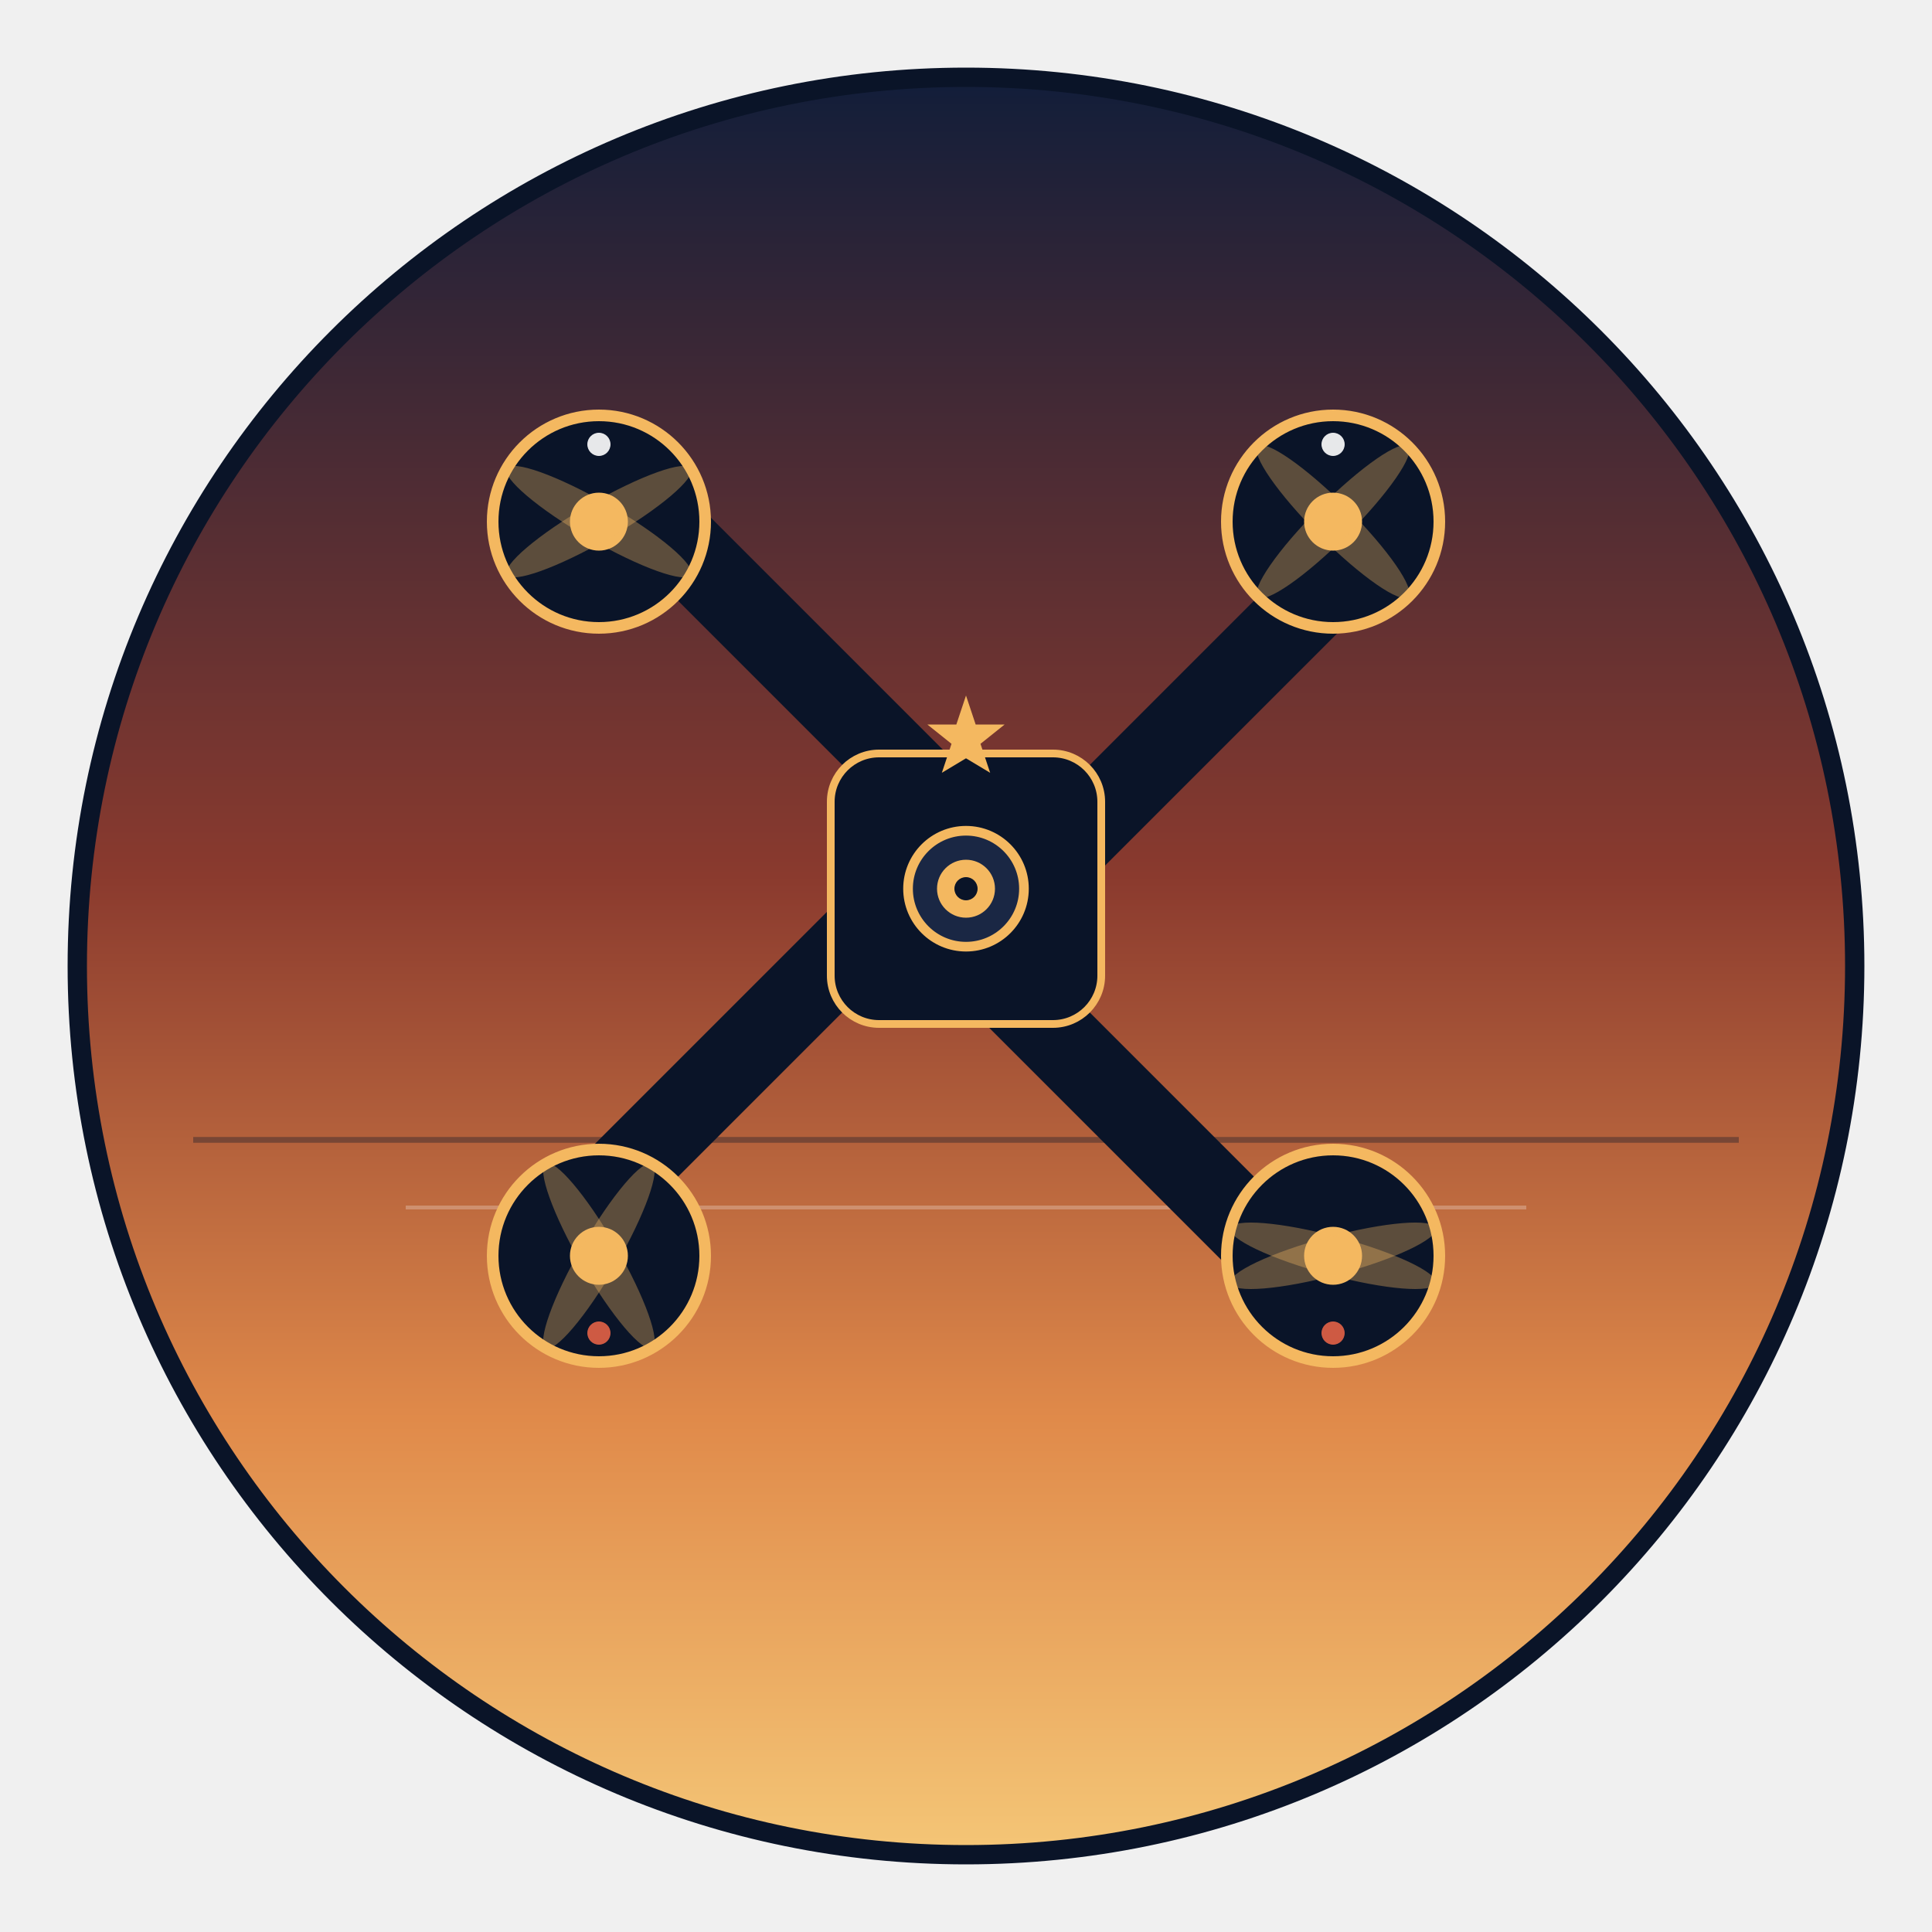
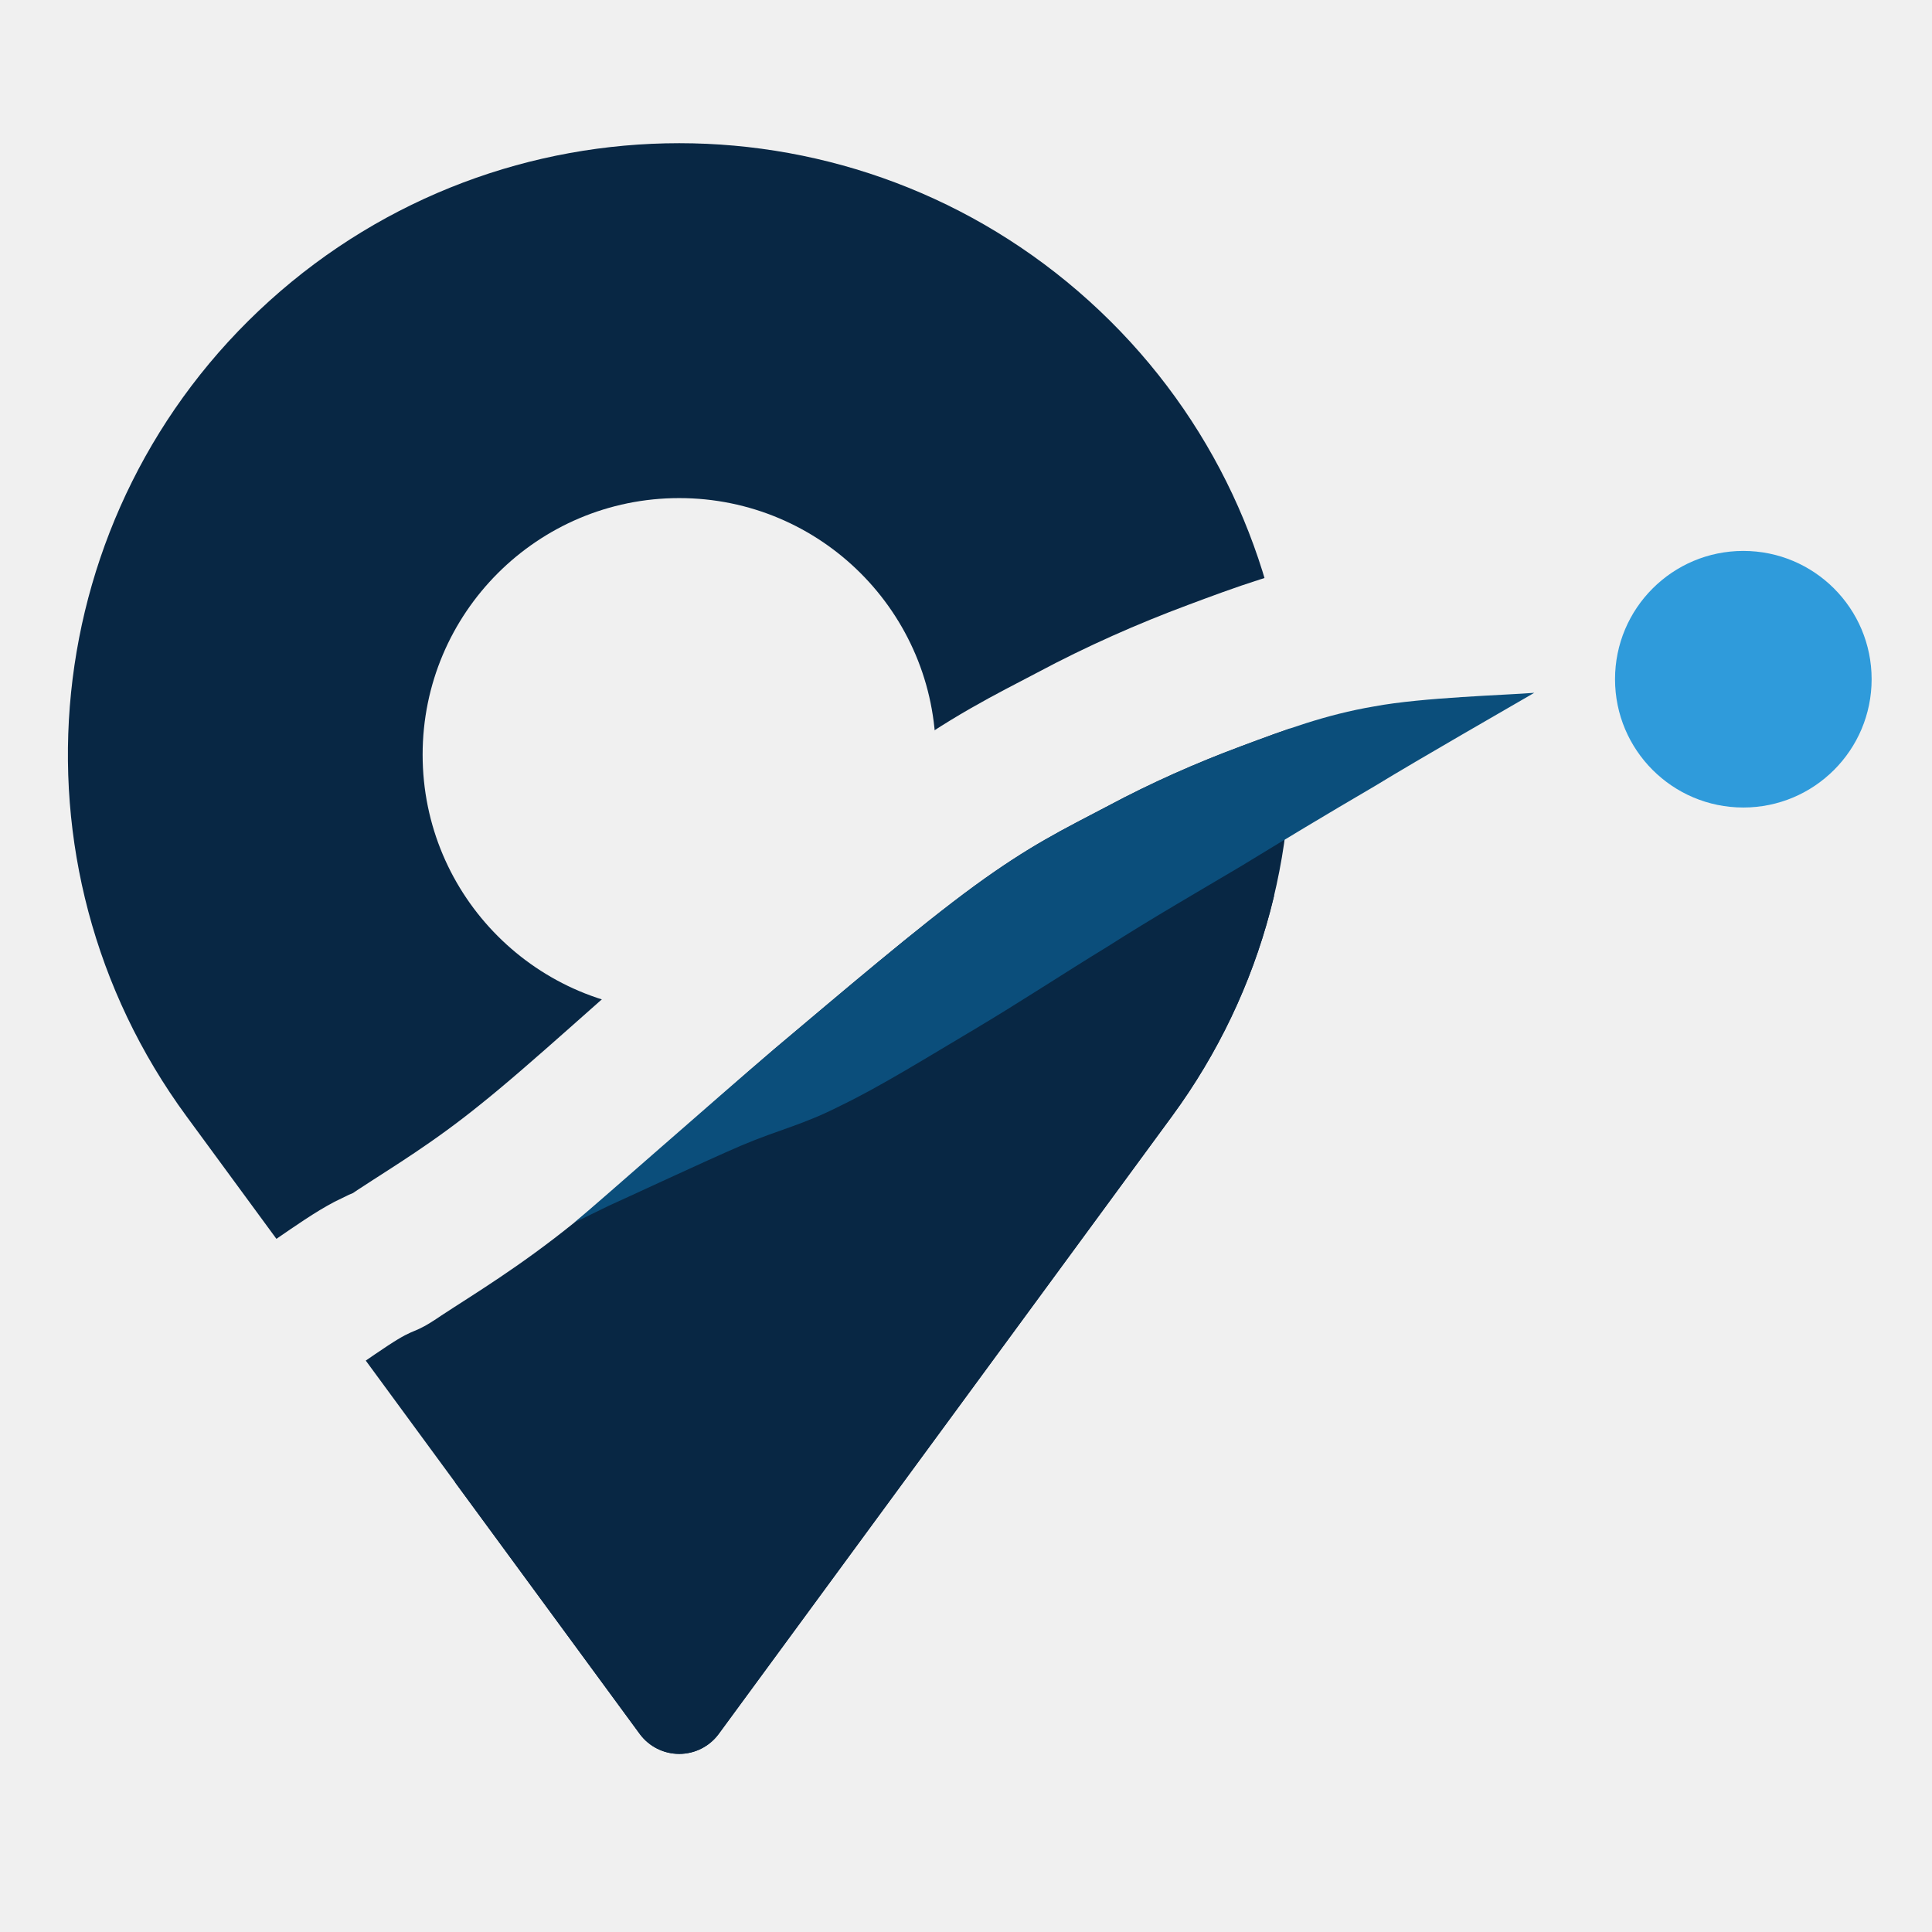
- <svg xmlns="http://www.w3.org/2000/svg" width="200" height="200" viewBox="0 0 200 200">
+ <svg xmlns="http://www.w3.org/2000/svg" width="256" height="256" viewBox="0 0 256 256">
  <defs>
-     <linearGradient id="aurore" x1="0" y1="0" x2="0" y2="1">
-       <stop offset="0%" stop-color="#0f1d3a" />
-       <stop offset="45%" stop-color="#8a3a2e" />
-       <stop offset="75%" stop-color="#e08a4a" />
-       <stop offset="100%" stop-color="#f5c878" />
-     </linearGradient>
+     <path id="mk" d="M14.3 204.8 C17.6 202.4 27.6 195.1 33.8 190.7 C39.9 186.3 47.3 181 51.4 178.3 C55.5 175.6 54.4 177.1 58.5 174.3 C62.6 171.6 68.8 167.9 76.1 162 C83.5 156.1 93.8 146.5 102.6 139 C111.4 131.6 121.7 122.8 129.1 117.4 C136.5 112 140.9 109.9 146.8 106.8 C152.6 103.7 158.5 101.1 164.4 98.9 C170.3 96.7 175.6 94.7 182.1 93.6 C188.5 92.4 199.7 92.1 203.3 91.8" />
+     <clipPath id="mb">
+       <path d="M14.3 204.8 C17.6 202.4 27.6 195.1 33.8 190.7 C39.9 186.3 47.3 181 51.4 178.3 C55.5 175.6 54.4 177.1 58.5 174.3 C62.6 171.6 68.8 167.9 76.1 162 C83.5 156.1 93.8 146.5 102.6 139 C111.4 131.6 121.7 122.8 129.1 117.4 C136.5 112 140.9 109.9 146.8 106.8 C152.6 103.7 158.5 101.1 164.4 98.9 C170.3 96.7 175.6 94.7 182.1 93.6 C188.5 92.4 199.7 92.1 203.3 91.8 L203.3 300 L14.3 300 Z" />
+     </clipPath>
+     <mask id="mg">
+       <rect width="256" height="256" fill="#fff" />
+       <use href="#mk" fill="none" stroke="#000" stroke-width="40.0" stroke-linecap="round" />
+     </mask>
  </defs>
-   <circle cx="100" cy="100" r="92" fill="url(#aurore)" stroke="#0a1428" stroke-width="2" />
-   <line x1="20" y1="118" x2="180" y2="118" stroke="#0a1428" stroke-width="0.6" opacity="0.35" />
-   <line x1="42" y1="125" x2="158" y2="125" stroke="#fff" stroke-width="0.4" opacity="0.25" />
-   <g transform="translate(100, 92)">
-     <path d="M -6 -6 L -38 -38 L -32 -44 L 0 -12 Z" fill="#0a1428" />
-     <path d="M 6 -6 L 38 -38 L 44 -32 L 12 0 Z" fill="#0a1428" />
-     <path d="M -6 6 L -38 38 L -44 32 L -12 0 Z" fill="#0a1428" />
-     <path d="M 6 6 L 38 38 L 32 44 L 0 12 Z" fill="#0a1428" />
-     <rect x="-14" y="-14" width="28" height="28" rx="5" fill="#0a1428" stroke="#f4b860" stroke-width="0.8" />
-     <circle cx="0" cy="0" r="6" fill="#1a2744" stroke="#f4b860" stroke-width="1" />
-     <circle cx="0" cy="0" r="3" fill="#f4b860" />
-     <circle cx="0" cy="0" r="1.2" fill="#0a1428" />
-     <polygon points="0,-20 1,-17 4,-17 1.5,-15 2.5,-12 0,-13.5 -2.5,-12 -1.5,-15 -4,-17 -1,-17" fill="#f4b860" />
-     <g transform="translate(-38, -38)">
-       <circle r="11" fill="#0a1428" stroke="#f4b860" stroke-width="1.2" />
-       <circle r="3" fill="#f4b860" />
-       <ellipse cx="0" cy="0" rx="11" ry="2" fill="#f4b860" opacity="0.35" transform="rotate(30)" />
-       <ellipse cx="0" cy="0" rx="11" ry="2" fill="#f4b860" opacity="0.35" transform="rotate(-30)" />
-     </g>
-     <g transform="translate(38, -38)">
-       <circle r="11" fill="#0a1428" stroke="#f4b860" stroke-width="1.2" />
-       <circle r="3" fill="#f4b860" />
-       <ellipse cx="0" cy="0" rx="11" ry="2" fill="#f4b860" opacity="0.35" transform="rotate(45)" />
-       <ellipse cx="0" cy="0" rx="11" ry="2" fill="#f4b860" opacity="0.35" transform="rotate(-45)" />
-     </g>
-     <g transform="translate(-38, 38)">
-       <circle r="11" fill="#0a1428" stroke="#f4b860" stroke-width="1.2" />
-       <circle r="3" fill="#f4b860" />
-       <ellipse cx="0" cy="0" rx="11" ry="2" fill="#f4b860" opacity="0.35" transform="rotate(60)" />
-       <ellipse cx="0" cy="0" rx="11" ry="2" fill="#f4b860" opacity="0.35" transform="rotate(-60)" />
-     </g>
-     <g transform="translate(38, 38)">
-       <circle r="11" fill="#0a1428" stroke="#f4b860" stroke-width="1.2" />
-       <circle r="3" fill="#f4b860" />
-       <ellipse cx="0" cy="0" rx="11" ry="2" fill="#f4b860" opacity="0.35" transform="rotate(15)" />
-       <ellipse cx="0" cy="0" rx="11" ry="2" fill="#f4b860" opacity="0.35" transform="rotate(-15)" />
-     </g>
-     <circle cx="-38" cy="-46" r="1.2" fill="#fff" opacity="0.9" />
-     <circle cx="38" cy="-46" r="1.2" fill="#fff" opacity="0.9" />
-     <circle cx="-38" cy="46" r="1.2" fill="#ff6b4a" opacity="0.8" />
-     <circle cx="38" cy="46" r="1.2" fill="#ff6b4a" opacity="0.8" />
+   <g>
+     <path d="M24.7 147.9 A81.0 81.0 0 1 1 155.3 147.9 L95.2 229.8 A6.5 6.5 0 0 1 84.8 229.8 Z M56 100.0 a34.0 34.0 0 1 0 68.0 0 a34.0 34.0 0 1 0 -68.0 0 Z" fill="#082744" mask="url(#mg)" />
+     <path d="M24.7 147.9 A81.0 81.0 0 1 1 155.3 147.9 L95.2 229.8 A6.5 6.5 0 0 1 84.8 229.8 Z M56 100.0 a34.0 34.0 0 1 0 68.0 0 a34.0 34.0 0 1 0 -68.0 0 Z" fill="#082744" clip-path="url(#mb)" />
+     <path d="M76.1 162 C80.6 158.2 93.8 146.5 102.6 139 C111.4 131.6 121.7 122.8 129.1 117.4 C136.5 112 140.9 109.9 146.8 106.8 C152.6 103.7 158.5 101.1 164.4 98.9 C170.3 96.7 175.6 94.7 182.1 93.6 C188.5 92.4 199.7 92.1 203.3 91.8 C199.7 93.9 188.5 100.3 182.1 104.2 C175.6 108 170.3 111.2 164.4 114.8 C158.5 118.3 152.6 121.7 146.8 125.4 C140.9 129 135 132.9 129.1 136.4 C123.2 139.9 116.6 144 111.4 146.5 C106.3 149.1 103.4 149.6 98.2 151.8 C93.1 154 83.5 158.5 80.6 159.8 Z" fill="#0b4e7b" />
+     <circle cx="231" cy="90" r="17.0" fill="#2f9bdb" />
  </g>
</svg>
